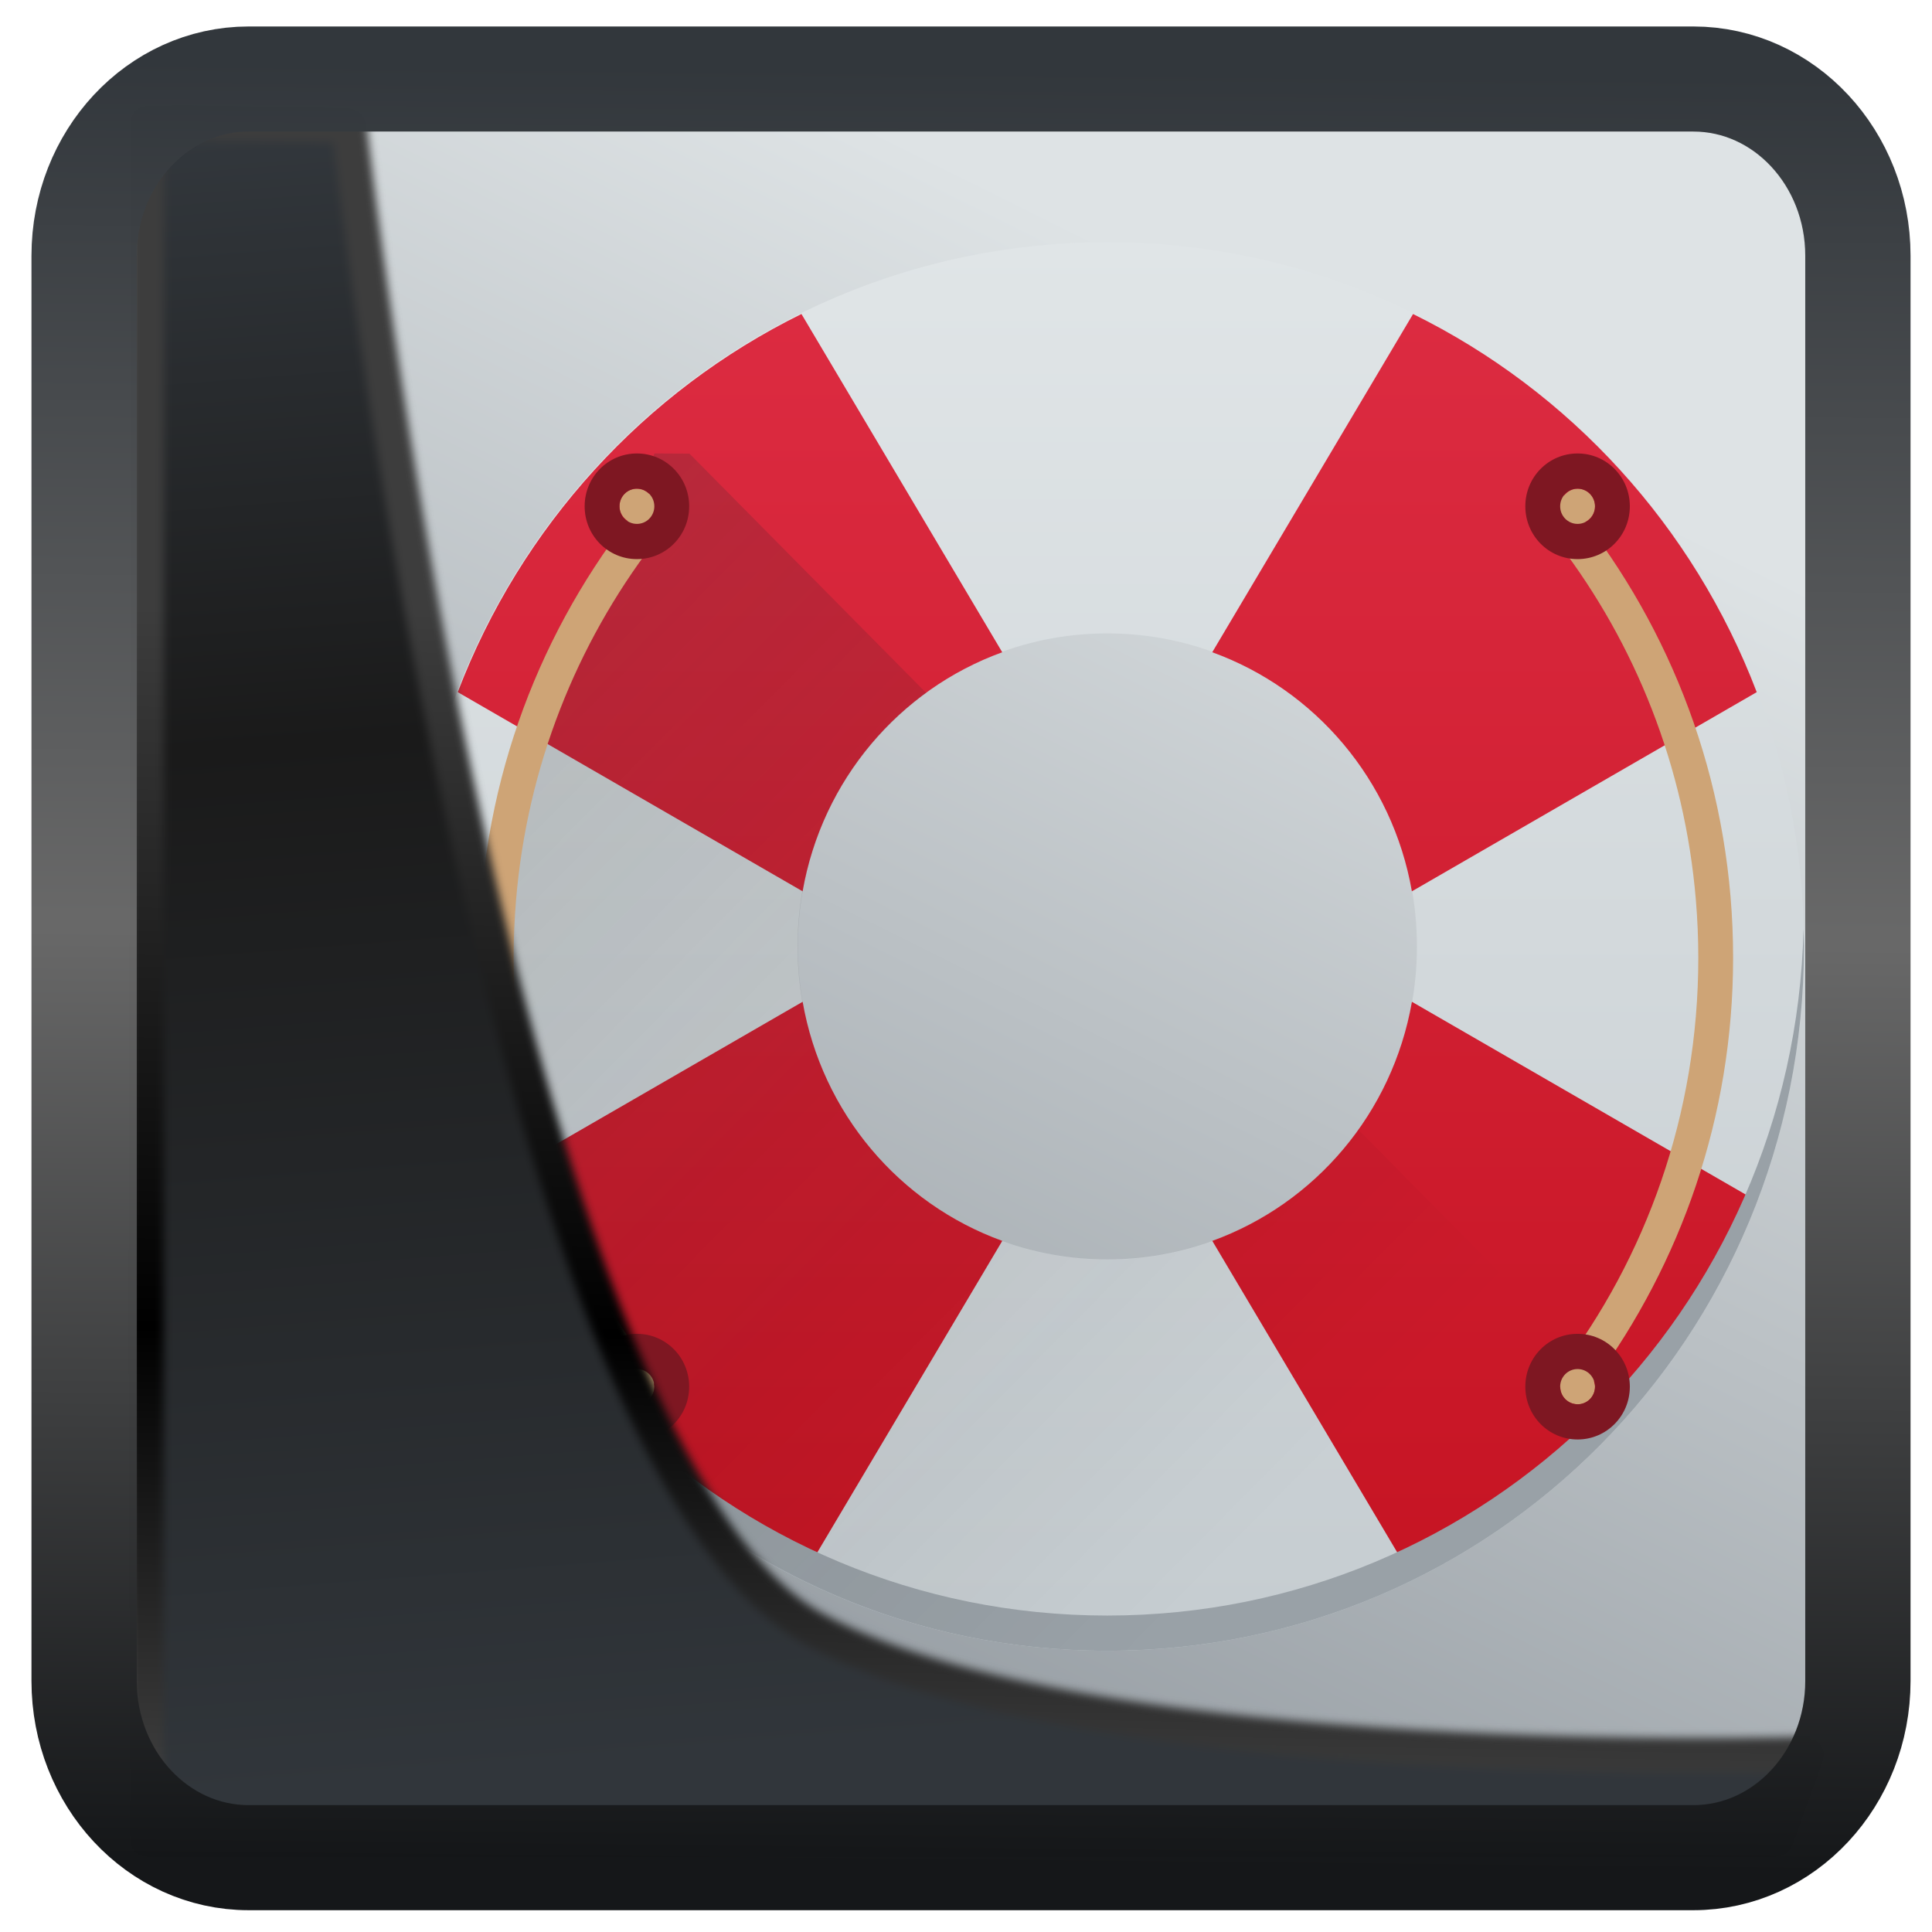
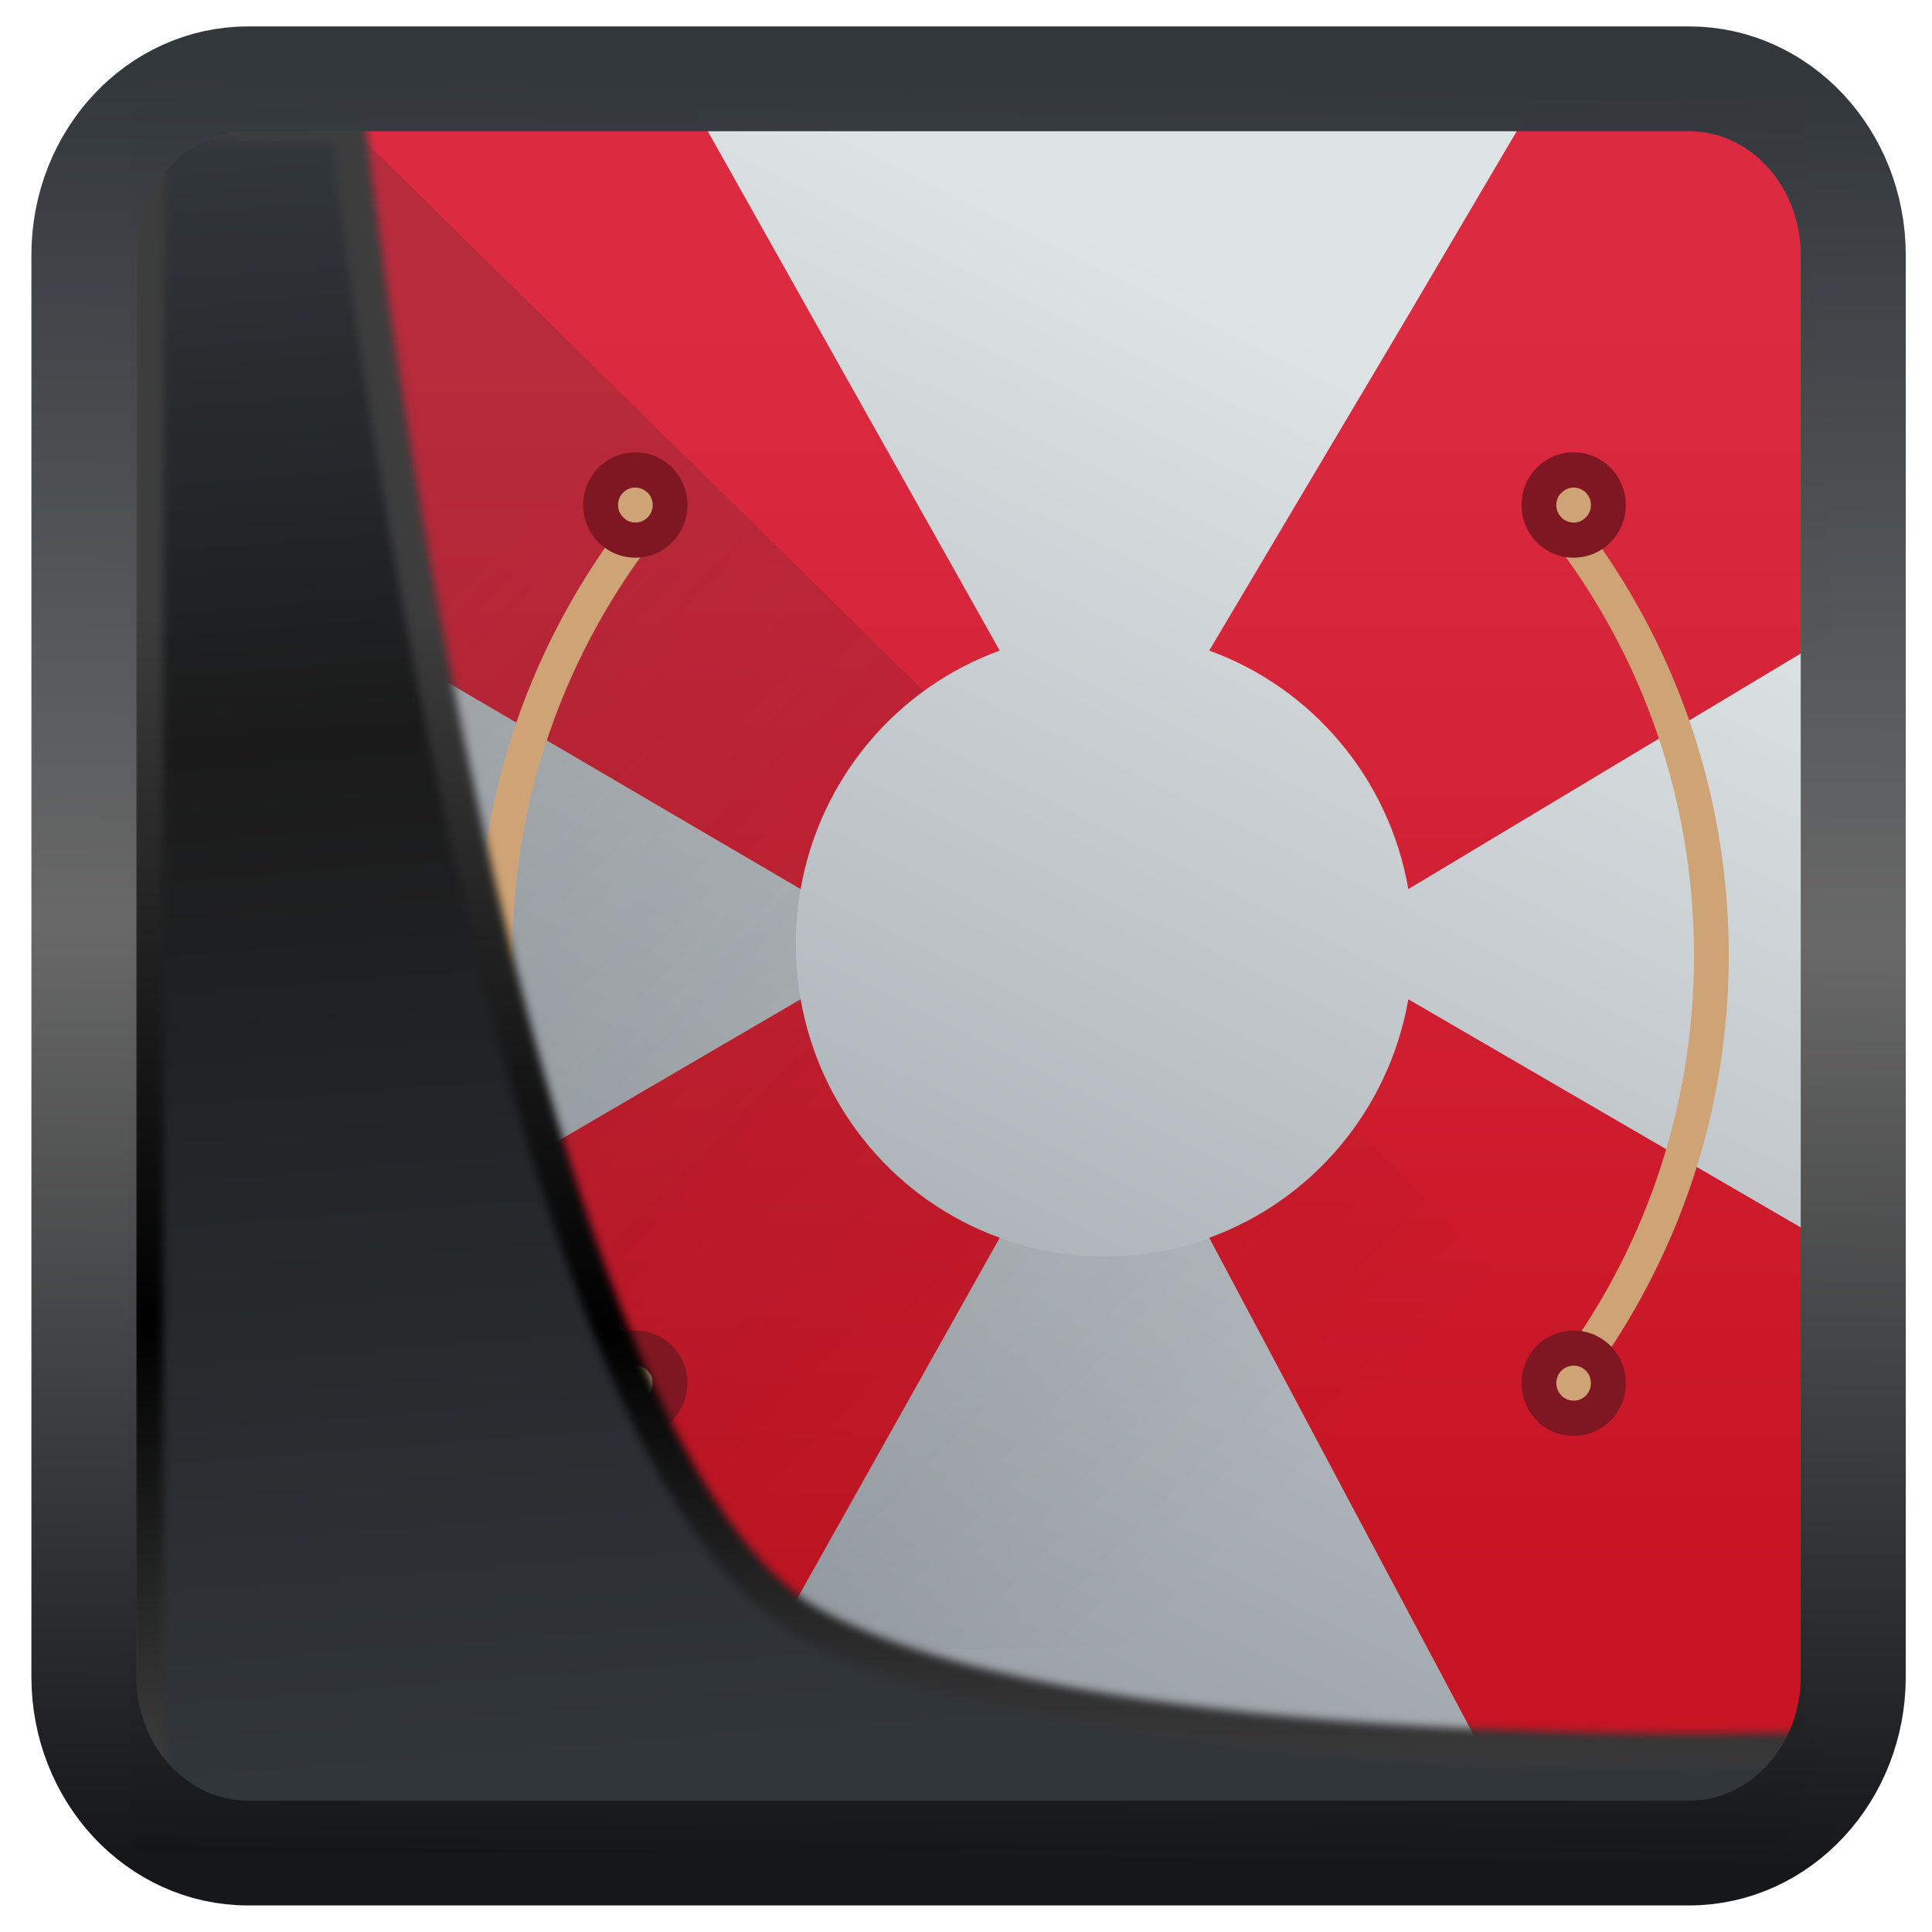
- <svg xmlns="http://www.w3.org/2000/svg" xmlns:xlink="http://www.w3.org/1999/xlink" width="48" height="48" version="1.1" viewBox="0 0 48 48" id="svg22">
+ <svg xmlns="http://www.w3.org/2000/svg" xmlns:xlink="http://www.w3.org/1999/xlink" width="32" height="32" version="1.1" viewBox="0 0 32 32" id="svg22">
  <defs id="defs12">
-     <linearGradient id="linearGradient1005-3-3" x1="5.253" x2="9.382" y1="15.383" y2="2.942" gradientTransform="matrix(0.99999,0,0,0.99999,1.632,-0.61743)" gradientUnits="userSpaceOnUse">
-       <stop stop-color="#fa8200" offset="0" id="stop2" />
-       <stop stop-color="#ff9600" offset=".37" id="stop4" />
-       <stop stop-color="#ffb400" offset="1" id="stop6" />
-     </linearGradient>
-     <filter id="filter4014" x="-0.062" y="-0.058" width="1.125" height="1.115" color-interpolation-filters="sRGB">
-       <feGaussianBlur stdDeviation="1.094" id="feGaussianBlur9" />
-     </filter>
    <linearGradient xlink:href="#linearGradient3487" id="linearGradient3403" gradientUnits="userSpaceOnUse" x1="6.949" y1="4.555" x2="11.215" y2="59.052" />
    <linearGradient id="linearGradient3487">
      <stop style="stop-color:#32373c;stop-opacity:1" offset="0" id="stop3481" />
      <stop id="stop3483" offset="0.368" style="stop-color:#1a1a1a;stop-opacity:1" />
      <stop style="stop-color:#31363b;stop-opacity:1" offset="1" id="stop3485" />
    </linearGradient>
    <linearGradient xlink:href="#linearGradient20604" id="linearGradient20558" gradientUnits="userSpaceOnUse" x1="25.802" y1="20.374" x2="25.111" y2="58.913" />
    <linearGradient id="linearGradient20604">
      <stop id="stop20598" offset="0" style="stop-color:#3d3d3d;stop-opacity:1" />
      <stop style="stop-color:#000000;stop-opacity:1" offset="0.618" id="stop20600" />
      <stop id="stop20602" offset="1" style="stop-color:#3d3d3d;stop-opacity:1" />
    </linearGradient>
    <filter style="color-interpolation-filters:sRGB" id="filter20720" x="-0.017" y="-0.016" width="1.034" height="1.033">
      <feGaussianBlur stdDeviation="0.147" id="feGaussianBlur20722" />
    </filter>
    <linearGradient gradientTransform="translate(0.360678,-0.1301695)" xlink:href="#linearGradient4555" id="linearGradient4557" x1="43.5" y1="64.012" x2="44.142" y2="0.306" gradientUnits="userSpaceOnUse" />
    <linearGradient id="linearGradient4555">
      <stop style="stop-color:#141618;stop-opacity:1" offset="0" id="stop4551" />
      <stop id="stop4559" offset="0.518" style="stop-color:#686868;stop-opacity:1" />
      <stop style="stop-color:#31363b;stop-opacity:1" offset="1" id="stop4553" />
    </linearGradient>
    <filter style="color-interpolation-filters:sRGB" id="filter4601" x="-0.03" width="1.06" y="-0.03" height="1.06">
      <feGaussianBlur stdDeviation="0.015" id="feGaussianBlur4603" />
    </filter>
-     <linearGradient gradientUnits="userSpaceOnUse" y2="5.129" x2="35.057" y1="53.86" x1="11.087" id="linearGradient4587-3" xlink:href="#linearGradient4585" gradientTransform="translate(0.3613531,-0.1249045)" />
+     <linearGradient gradientUnits="userSpaceOnUse" y2="5.129" x2="35.057" y1="53.86" x1="11.087" id="linearGradient4587-3" xlink:href="#linearGradient4585" gradientTransform="matrix(0.6508119,0,0,0.6578205,3.813143,2.120935)" />
    <linearGradient id="linearGradient4585">
      <stop id="stop4581" offset="0" style="stop-color:#979ea4;stop-opacity:1" />
      <stop id="stop4583" offset="1" style="stop-color:#dee3e5;stop-opacity:1" />
    </linearGradient>
-     <linearGradient id="a" y1="542.69" y2="503.8" x2="0" gradientUnits="userSpaceOnUse">
-       <stop stop-color="#c6cdd1" id="stop16035" />
-       <stop offset="1" stop-color="#e0e5e7" id="stop16037" />
-     </linearGradient>
-     <linearGradient id="c" y1="42" y2="6" x2="0" gradientUnits="userSpaceOnUse">
+     <linearGradient id="c" y1="42" y2="6" x2="0" gradientUnits="userSpaceOnUse" gradientTransform="matrix(0.8655798,0,0,0.8749012,6.735304,2.517165)">
      <stop stop-color="#c61423" id="stop16045" />
      <stop offset="1" stop-color="#dc2b41" id="stop16047" />
    </linearGradient>
-     <linearGradient id="d" y1="503.8" x1="399.57" y2="528.8" x2="424.57" gradientUnits="userSpaceOnUse" gradientTransform="translate(-384.57,-499.8)">
+     <linearGradient id="d" y1="503.8" x1="399.57" y2="528.8" x2="424.57" gradientUnits="userSpaceOnUse" gradientTransform="matrix(0.8655798,0,0,0.8749012,-326.1407,-434.7585)">
      <stop stop-color="#292c2f" id="stop16050" />
      <stop offset="1" stop-opacity="0" id="stop16052" />
    </linearGradient>
-     <linearGradient id="b" y1="44" y2="4" gradientUnits="userSpaceOnUse" x2="0" gradientTransform="matrix(0.99794,0,0,1.0073,-383.81,-503.28)">
+     <linearGradient id="b" y1="44" y2="4" gradientUnits="userSpaceOnUse" x2="0" gradientTransform="matrix(0.8637967,0,0,0.881288,-325.4829,-437.8031)">
      <stop stop-color="#cea476" id="stop16040" />
      <stop offset="1" stop-color="#dab58b" id="stop16042" />
    </linearGradient>
  </defs>
-   <g id="g887" transform="matrix(0.6508119,0,0,0.6578205,3.577971,2.203099)">
-     <rect y="0.601" x="1.033" height="62.867" width="62.567" id="rect4539-1" style="opacity:1;fill:url(#linearGradient4587-3);fill-opacity:1;stroke:none;stroke-width:1.146;stroke-linejoin:round;stroke-miterlimit:7.8;stroke-dasharray:none;stroke-opacity:0.995" />
-     <g transform="matrix(1.33,0,0,1.33,-506.6267,-664.2566)" id="g16071">
-       <path style="fill:url(#a);stroke-width:2.8;stroke-opacity:0.55" d="m 408.57,503.8 c -11.08,0 -20,8.92 -20,20 0,11.08 8.92,20 20,20 11.08,0 20,-8.92 20,-20 0,-11.08 -8.92,-20 -20,-20 m 0,11.11 c 4.924,0 8.889,3.964 8.889,8.889 0,4.924 -3.964,8.889 -8.889,8.889 -4.924,0 -8.889,-3.964 -8.889,-8.889 0,-4.924 3.964,-8.889 8.889,-8.889" id="path16057" />
-       <path style="fill:url(#c);fill-rule:evenodd" d="m 15.223,6.04 c -4.506,2.197 -8.05,6.03 -9.865,10.738 l 9.898,5.656 c 0.56,-3.162 2.777,-5.729 5.73,-6.789 z m 17.555,0 -5.764,9.605 c 2.954,1.06 5.171,3.627 5.73,6.789 l 9.898,-5.656 C 40.824,12.066 37.283,8.237 32.777,6.04 M 15.256,25.571 5.358,31.227 c 1.818,4.712 5.359,8.541 9.865,10.738 l 5.764,-9.605 c -2.954,-1.06 -5.171,-3.627 -5.73,-6.789 m 17.488,0 c -0.56,3.162 -2.777,5.729 -5.73,6.789 l 5.764,9.605 c 4.506,-2.197 8.05,-6.03 9.865,-10.738 z" transform="translate(384.57,499.8)" id="path16059" />
-       <g transform="translate(384.57,499.8)" id="g16067">
-         <path style="fill:#99a1a7;stroke-width:2.8;stroke-opacity:0.55" d="m 4.01,23.5 c -0.004,0.167 -0.012,0.332 -0.012,0.5 0,11.08 8.92,20 20,20 11.08,0 20,-8.92 20,-20 0,-0.168 -0.008,-0.333 -0.012,-0.5 C 43.721,34.346 34.906,43 23.998,43 13.086,43 4.274,34.346 4.01,23.5" id="path16061" />
-         <path style="opacity:0.2;fill:url(#d);fill-rule:evenodd" d="M 11,10 10.195,13 8,17 l -1,3 -1,4 1,4 3,9 H 9 l 2.975,2.975 c 3.345,2.518 7.498,4.03 12.03,4.03 6.05,0 11.446,-2.672 15.11,-6.893 L 31.213,29.21 c -1.612,2.232 -4.23,3.684 -7.205,3.684 -4.924,0 -8.889,-3.964 -8.889,-8.889 0,-2.975 1.452,-5.593 3.684,-7.205 l -6.795,-6.795 z" id="path16063" />
-         <path style="fill:url(#b);stroke-width:2.8;stroke-opacity:0.55" d="m 10.5,11 c -0.277,0 -0.5,0.223 -0.5,0.5 0,0.174 0.093,0.319 0.227,0.408 -2.657,3.418 -4.264,7.711 -4.264,12.412 0,4.567 1.53,8.737 4.053,12.11 C 10.012,36.455 10,36.478 10,36.504 c 0,0.277 0.223,0.5 0.5,0.5 0.277,0 0.5,-0.223 0.5,-0.5 0,-0.032 -0.012,-0.061 -0.018,-0.092 h 0.16 C 11.096,36.274 11.034,36.152 10.953,36.07 8.458,32.83 6.961,28.763 6.961,24.324 c 0,-0.555 0.025,-1.104 0.07,-1.646 0.321,-3.797 1.739,-7.263 3.922,-10.1 0.339,-0.342 0.388,-1.35 0,-1.576 -0.039,0.045 -0.073,0.094 -0.111,0.139 -0.089,-0.085 -0.208,-0.139 -0.342,-0.139 m 26.473,0 c -0.388,0.226 -0.339,1.234 0,1.576 2.183,2.835 3.601,6.301 3.922,10.1 0.046,0.542 0.07,1.092 0.07,1.646 0,4.439 -1.497,8.506 -3.992,11.746 -0.081,0.082 -0.144,0.204 -0.189,0.342 h 0.115 l 0.104,0.105 c 0.007,0.264 0.217,0.473 0.48,0.482 l 0.004,0.004 0.002,-0.002 c 0.004,0 0.008,0.002 0.012,0.002 0.277,0 0.5,-0.223 0.5,-0.5 0,-0.054 -0.016,-0.104 -0.031,-0.152 2.488,-3.355 3.994,-7.496 3.994,-12.03 0,-4.686 -1.596,-8.966 -4.238,-12.379 0.162,-0.083 0.275,-0.246 0.275,-0.441 0,-0.277 -0.223,-0.5 -0.5,-0.5 -0.155,0 -0.287,0.075 -0.379,0.186 -0.051,-0.06 -0.096,-0.126 -0.148,-0.186" id="path16065" />
-       </g>
-       <path style="fill:#7e1722;stroke-width:2.8;stroke-opacity:0.55" d="m 395.07,509.8 c -0.831,0 -1.5,0.669 -1.5,1.5 0,0.831 0.669,1.5 1.5,1.5 0.831,0 1.5,-0.669 1.5,-1.5 0,-0.831 -0.669,-1.5 -1.5,-1.5 m 27,0 c -0.831,0 -1.5,0.669 -1.5,1.5 0,0.831 0.669,1.5 1.5,1.5 0.831,0 1.5,-0.669 1.5,-1.5 0,-0.831 -0.669,-1.5 -1.5,-1.5 m -27,1 c 0.277,0 0.5,0.223 0.5,0.5 0,0.277 -0.223,0.5 -0.5,0.5 -0.277,0 -0.5,-0.223 -0.5,-0.5 0,-0.277 0.223,-0.5 0.5,-0.5 m 27,0 c 0.277,0 0.5,0.223 0.5,0.5 0,0.277 -0.223,0.5 -0.5,0.5 -0.277,0 -0.5,-0.223 -0.5,-0.5 0,-0.277 0.223,-0.5 0.5,-0.5 m -27,24 c -0.831,0 -1.5,0.669 -1.5,1.5 0,0.831 0.669,1.5 1.5,1.5 0.831,0 1.5,-0.669 1.5,-1.5 0,-0.831 -0.669,-1.5 -1.5,-1.5 m 27,0 c -0.831,0 -1.5,0.669 -1.5,1.5 0,0.831 0.669,1.5 1.5,1.5 0.831,0 1.5,-0.669 1.5,-1.5 0,-0.831 -0.669,-1.5 -1.5,-1.5 m -27,1 c 0.277,0 0.5,0.223 0.5,0.5 0,0.277 -0.223,0.5 -0.5,0.5 -0.277,0 -0.5,-0.223 -0.5,-0.5 0,-0.277 0.223,-0.5 0.5,-0.5 m 27,0 c 0.277,0 0.5,0.223 0.5,0.5 0,0.277 -0.223,0.5 -0.5,0.5 -0.277,0 -0.5,-0.223 -0.5,-0.5 0,-0.277 0.223,-0.5 0.5,-0.5" id="path16069" />
-     </g>
+   <g id="g4" transform="scale(0.665)" style="display:inline">
+     <rect y="2.598" x="4.25" height="41.355" width="40.719" id="rect4539-1" style="opacity:1;fill:url(#linearGradient4587-3);fill-opacity:1;stroke:none;stroke-width:0.75;stroke-linejoin:round;stroke-miterlimit:7.8;stroke-dasharray:none;stroke-opacity:0.995" />
+     <path style="display:inline;fill:url(#c);fill-rule:evenodd;stroke-width:0.87" d="M 17.252,2.598 H 7.592 c 0,2.498 0.077,10.366 0.077,12.359 l 12.271,7.187 c 0.485,-2.766 2.404,-5.012 4.96,-5.94 z m 17.855,5.203 -4.989,8.403 c 2.557,0.927 4.476,3.173 4.96,5.94 l 10.55,-6.334 c 0,-2.021 -0.658,-10.557 -0.658,-13.212 H 38.171 M 19.941,24.889 6.845,32.539 c 0,2.147 0.118,9.155 0.118,11.414 2.289,0 8.022,0 10.569,0 l 7.369,-13.124 c -2.557,-0.927 -4.476,-3.173 -4.96,-5.94 m 15.137,0 c -0.485,2.766 -2.404,5.012 -4.96,5.94 l 6.98,13.124 c 2.098,0 5.545,0 7.871,0 0,-2.441 -1e-6,-11.032 -1e-6,-13.313 z" id="path16059" />
+     <path style="display:inline;opacity:0.2;fill:url(#d);fill-rule:evenodd;stroke-width:0.87" d="m 6.154,3.062 0.057,10.136 0.041,4.928 -0.057,4.59 0.004,13.047 0.738,5.121 c 4.492,0 13.864,0.344 20.577,0.133 5.237,0 9.907,-2.338 13.079,-6.031 l -6.84,-6.913 c -1.395,1.953 -3.661,3.223 -6.237,3.223 -4.262,0 -7.694,-3.468 -7.694,-7.777 0,-2.603 1.257,-4.893 3.189,-6.304 L 8.672,3.106 Z" id="path16063" />
+     <path style="display:inline;fill:url(#b);stroke-width:2.437;stroke-opacity:0.55" d="m 15.824,12.141 c -0.24,0 -0.433,0.195 -0.433,0.437 0,0.152 0.081,0.279 0.196,0.357 -2.3,2.99 -3.691,6.746 -3.691,10.859 0,3.996 1.324,7.644 3.508,10.595 -0.004,0.022 -0.014,0.042 -0.014,0.065 0,0.242 0.193,0.437 0.433,0.437 0.24,0 0.433,-0.195 0.433,-0.437 0,-0.028 -0.01,-0.053 -0.016,-0.08 h 0.138 c -0.04,-0.121 -0.093,-0.227 -0.164,-0.299 -2.16,-2.835 -3.455,-6.393 -3.455,-10.277 0,-0.486 0.022,-0.966 0.061,-1.44 0.278,-3.322 1.505,-6.354 3.395,-8.837 0.293,-0.299 0.336,-1.181 0,-1.379 -0.034,0.039 -0.063,0.082 -0.096,0.122 -0.077,-0.074 -0.18,-0.122 -0.296,-0.122 m 22.914,0 c -0.336,0.198 -0.293,1.08 0,1.379 1.89,2.48 3.117,5.513 3.395,8.837 0.04,0.474 0.061,0.955 0.061,1.44 0,3.884 -1.296,7.442 -3.455,10.277 -0.07,0.072 -0.125,0.178 -0.164,0.299 h 0.1 l 0.09,0.092 c 0.006,0.231 0.188,0.414 0.415,0.422 l 0.004,0.004 0.002,-0.002 c 0.004,0 0.007,0.002 0.01,0.002 0.24,0 0.433,-0.195 0.433,-0.437 0,-0.047 -0.014,-0.091 -0.027,-0.133 2.154,-2.935 3.457,-6.558 3.457,-10.525 0,-4.1 -1.381,-7.844 -3.668,-10.83 0.14,-0.073 0.238,-0.215 0.238,-0.386 0,-0.242 -0.193,-0.437 -0.433,-0.437 -0.134,0 -0.248,0.066 -0.328,0.163 -0.044,-0.052 -0.083,-0.11 -0.128,-0.163" id="path16065" />
+     <path style="display:inline;fill:#7e1722;stroke-width:2.437;stroke-opacity:0.55" d="m 15.824,11.266 c -0.719,0 -1.298,0.585 -1.298,1.312 0,0.727 0.579,1.312 1.298,1.312 0.719,0 1.298,-0.585 1.298,-1.312 0,-0.727 -0.579,-1.312 -1.298,-1.312 m 23.371,0 c -0.719,0 -1.298,0.585 -1.298,1.312 0,0.727 0.579,1.312 1.298,1.312 0.719,0 1.298,-0.585 1.298,-1.312 0,-0.727 -0.579,-1.312 -1.298,-1.312 m -23.371,0.875 c 0.24,0 0.433,0.195 0.433,0.437 0,0.242 -0.193,0.437 -0.433,0.437 -0.24,0 -0.433,-0.195 -0.433,-0.437 0,-0.242 0.193,-0.437 0.433,-0.437 m 23.371,0 c 0.24,0 0.433,0.195 0.433,0.437 0,0.242 -0.193,0.437 -0.433,0.437 -0.24,0 -0.433,-0.195 -0.433,-0.437 0,-0.242 0.193,-0.437 0.433,-0.437 M 15.824,33.139 c -0.719,0 -1.298,0.585 -1.298,1.312 0,0.727 0.579,1.312 1.298,1.312 0.719,0 1.298,-0.585 1.298,-1.312 0,-0.727 -0.579,-1.312 -1.298,-1.312 m 23.371,0 c -0.719,0 -1.298,0.585 -1.298,1.312 0,0.727 0.579,1.312 1.298,1.312 0.719,0 1.298,-0.585 1.298,-1.312 0,-0.727 -0.579,-1.312 -1.298,-1.312 m -23.371,0.875 c 0.24,0 0.433,0.195 0.433,0.437 0,0.242 -0.193,0.437 -0.433,0.437 -0.24,0 -0.433,-0.195 -0.433,-0.437 0,-0.242 0.193,-0.437 0.433,-0.437 m 23.371,0 c 0.24,0 0.433,0.195 0.433,0.437 0,0.242 -0.193,0.437 -0.433,0.437 -0.24,0 -0.433,-0.195 -0.433,-0.437 0,-0.242 0.193,-0.437 0.433,-0.437" id="path16069" />
+     <path style="display:inline;mix-blend-mode:normal;fill:url(#linearGradient3403);fill-opacity:1;stroke:url(#linearGradient20558);stroke-width:1.162;stroke-linecap:butt;stroke-linejoin:round;stroke-miterlimit:4;stroke-dasharray:none;stroke-opacity:1;filter:url(#filter20720)" d="M 4.704,3.981 4.691,60.802 H 58.595 l 1.022,-2.866 c 0,0 -23.875,0.766 -32.844,-4.14 C 16.258,48.042 11.401,4.098 11.401,4.098 Z" id="path1686" transform="matrix(0.7518797,0,0,0.7518797,0.09970467,0.02488636)" />
+     <rect style="display:inline;fill:none;fill-opacity:1;stroke:url(#linearGradient4557);stroke-width:3.714;stroke-linejoin:round;stroke-miterlimit:7.8;stroke-dasharray:none;stroke-opacity:0.995;filter:url(#filter4601)" id="rect4539" width="62.567" height="62.867" x="1.032" y="0.596" ry="6.245" rx="5.803" transform="matrix(0.7043479,0,0,0.7029123,1.362985,1.544206)" />
  </g>
-   <path style="display:inline;mix-blend-mode:normal;fill:url(#linearGradient3403);fill-opacity:1;stroke:url(#linearGradient20558);stroke-width:1.162;stroke-linecap:butt;stroke-linejoin:round;stroke-miterlimit:4;stroke-dasharray:none;stroke-opacity:1;filter:url(#filter20720)" d="M 4.704,3.981 4.691,60.802 H 58.595 l 1.022,-2.866 c 0,0 -23.875,0.766 -32.844,-4.14 C 16.258,48.042 11.401,4.098 11.401,4.098 Z" id="path1686" transform="matrix(0.7518797,0,0,0.7518797,0.09970467,0.02488636)" />
-   <rect style="display:inline;fill:none;fill-opacity:1;stroke:url(#linearGradient4557);stroke-width:3.714;stroke-linejoin:round;stroke-miterlimit:7.8;stroke-dasharray:none;stroke-opacity:0.995;filter:url(#filter4601)" id="rect4539" width="62.567" height="62.867" x="1.032" y="0.596" ry="6.245" rx="5.803" transform="matrix(0.7043479,0,0,0.7029123,1.362985,1.544206)" />
</svg>
